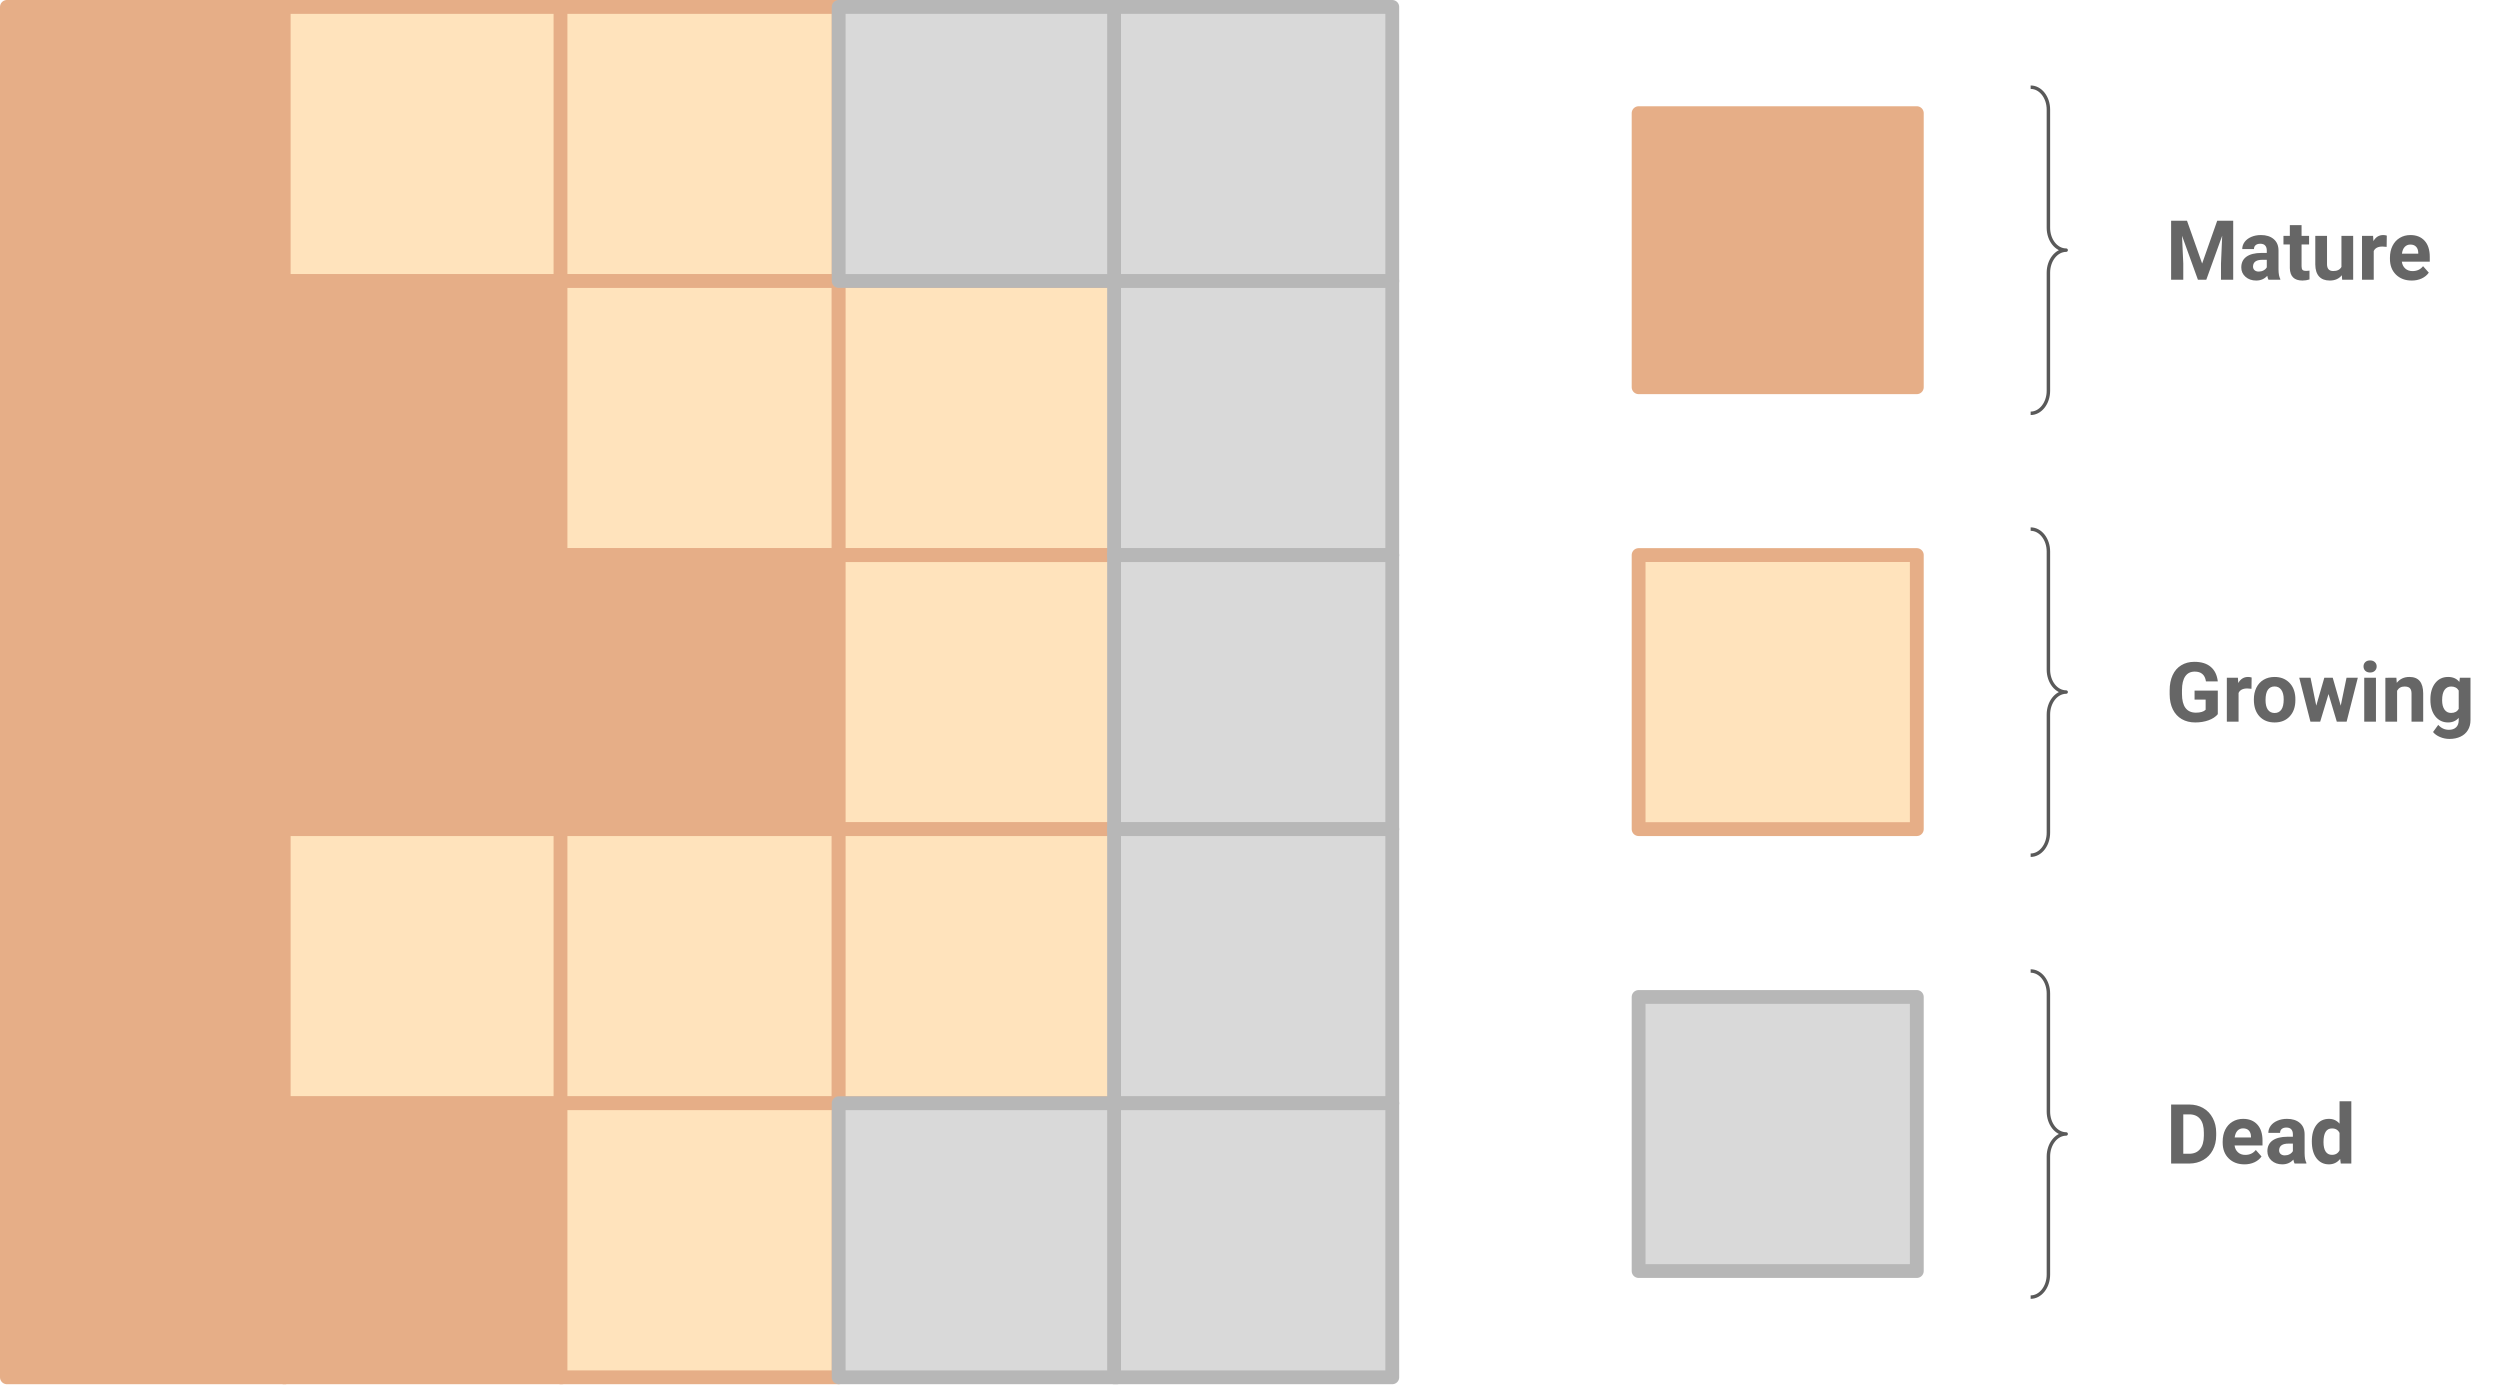
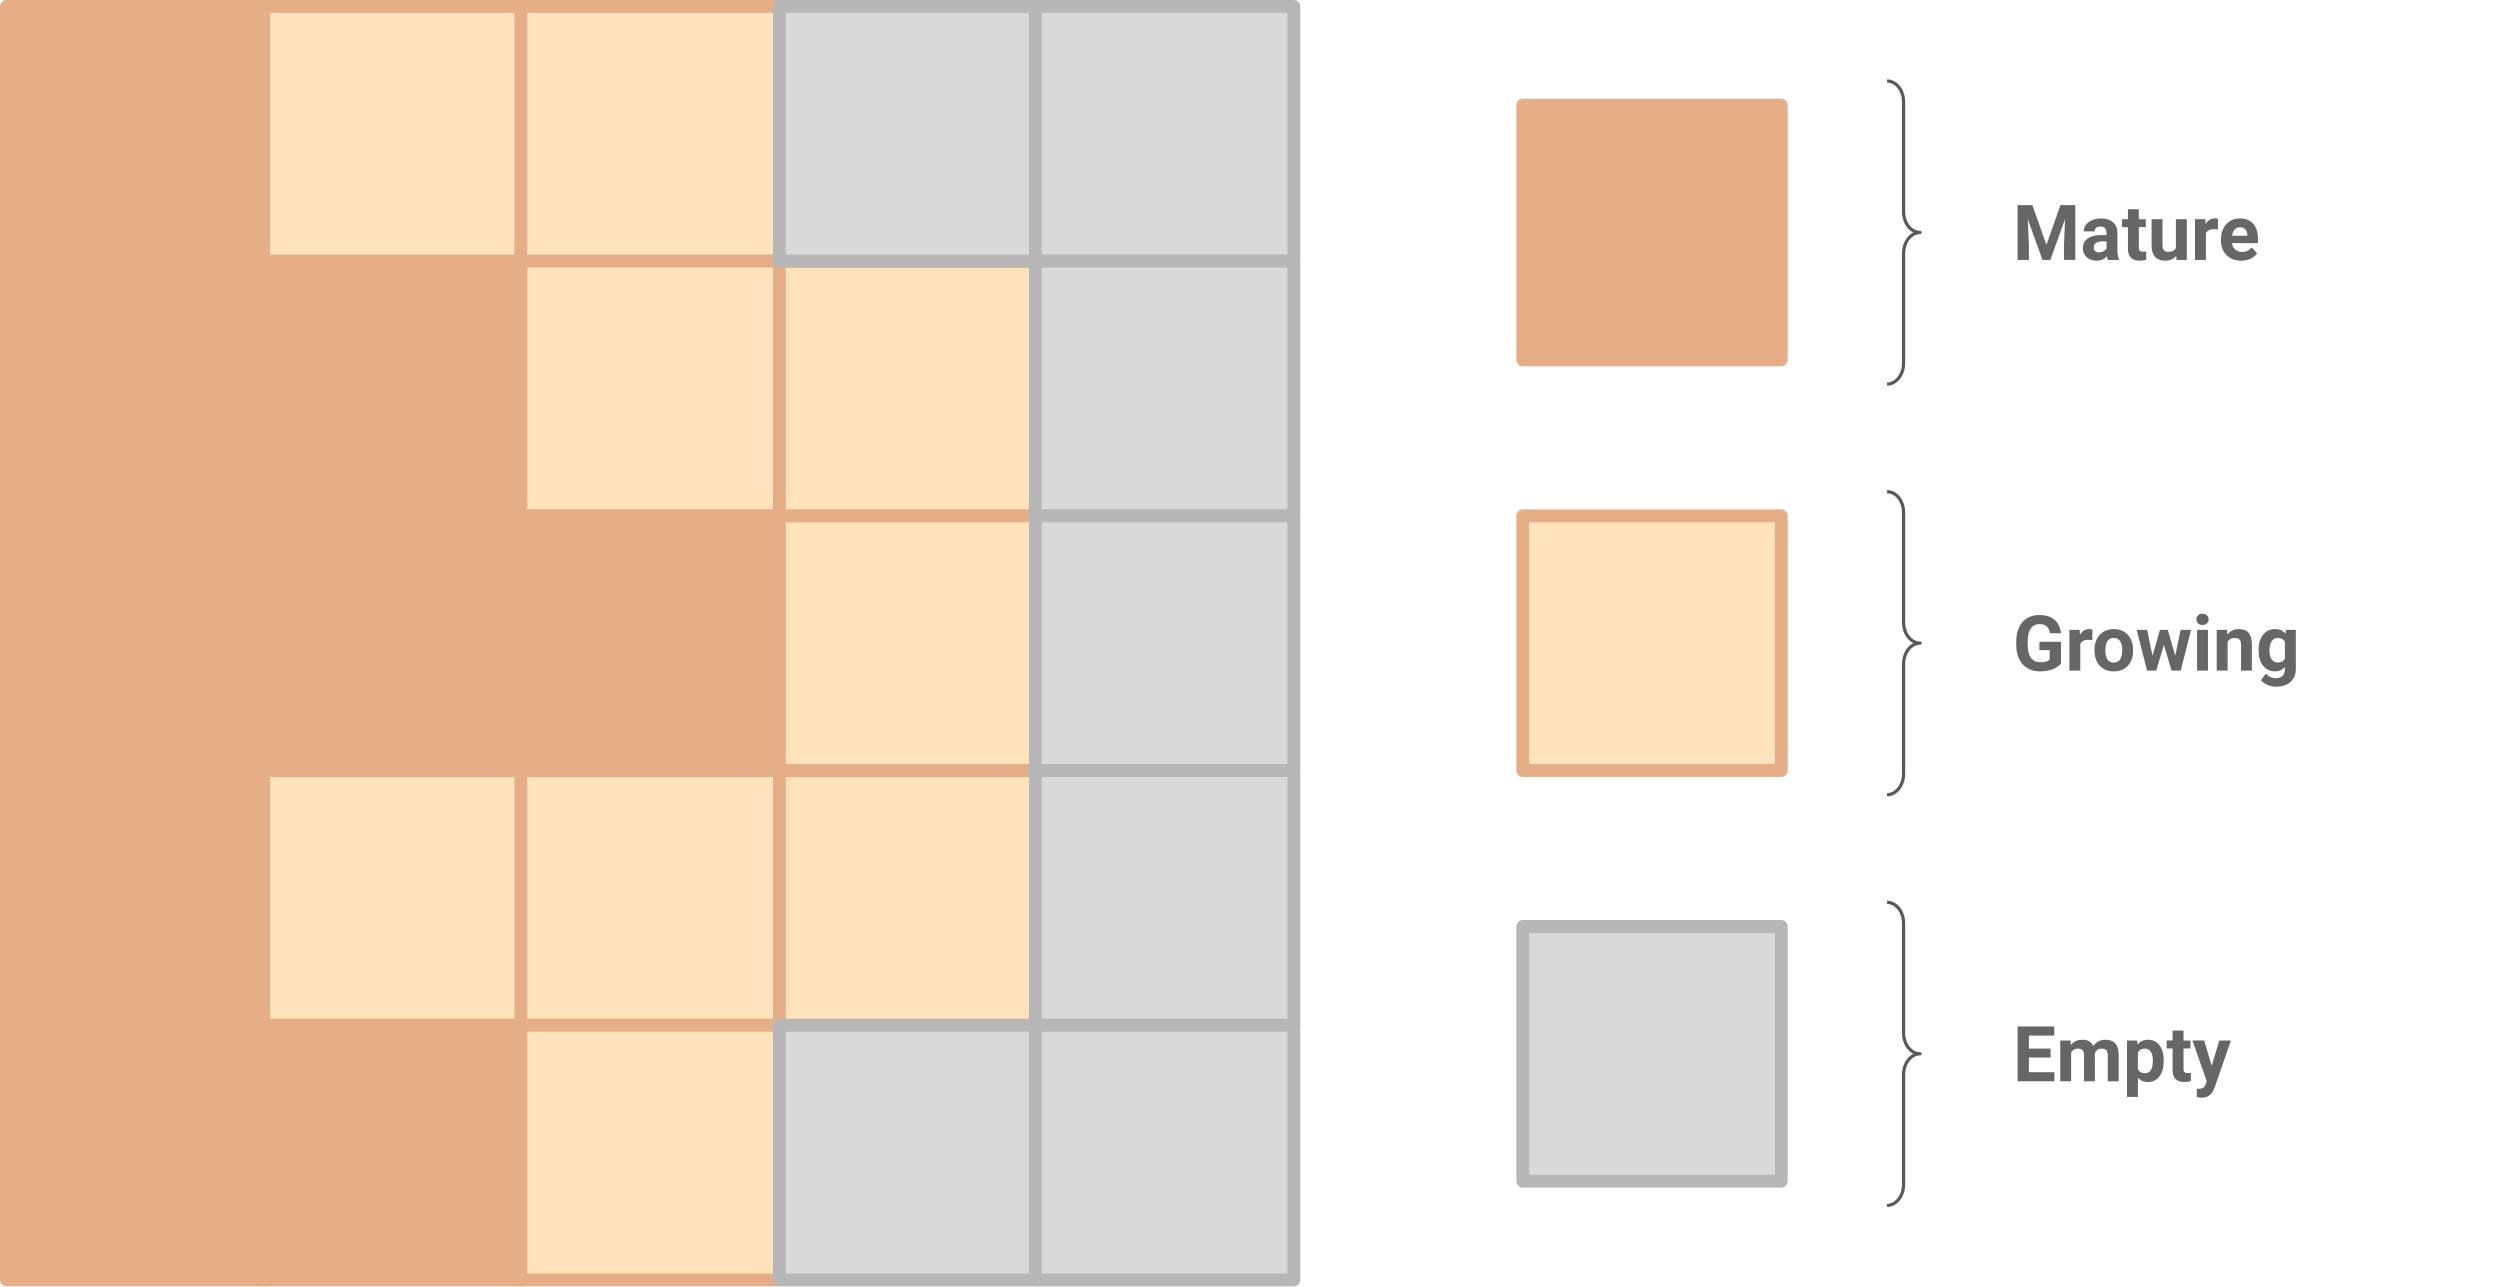
- <svg xmlns="http://www.w3.org/2000/svg" version="1.1" viewBox="0 0 722.898 400.257" stroke-miterlimit="10" id="svg151" width="722.898" height="400.257" style="fill:none;stroke:none;stroke-linecap:square;stroke-miterlimit:10">
-   <defs id="defs155" />
+ <svg xmlns="http://www.w3.org/2000/svg" height="400.257" width="777.898" id="svg2228" stroke-miterlimit="10" stroke-linecap="square" stroke="none" fill="none" viewBox="0 0 777.898 400.257" version="1.1">
+   <defs id="defs2232" />
  <clipPath id="g6e326a5eaa_0_0.0">
-     <path d="M 0,0 H 2880 V 1536 H 0 Z" id="path2" style="clip-rule:nonzero" />
+     <path id="path2079" clip-rule="nonzero" d="M 0,0 H 2880 V 1536 H 0 Z" />
  </clipPath>
-   <g clip-path="url(#g6e326a5eaa_0_0.0)" id="g149" transform="translate(-950.6353,-567.871)">
-     <path d="m 952.635,569.871 h 80.441 v 79.244 h -80.441 z" id="path7" style="fill:#e6ae87;fill-rule:evenodd" />
-     <path d="m 952.635,569.871 h 80.441 v 79.244 h -80.441 z" id="path9" style="fill-rule:evenodd;stroke:#e6ae87;stroke-width:4;stroke-linecap:butt;stroke-linejoin:round" />
-     <path d="m 1032.671,569.871 h 80.441 v 79.244 h -80.441 z" id="path11" style="fill:#ffe3bc;fill-rule:evenodd" />
-     <path d="m 1032.671,569.871 h 80.441 v 79.244 h -80.441 z" id="path13" style="fill-rule:evenodd;stroke:#e6ae87;stroke-width:4;stroke-linecap:butt;stroke-linejoin:round" />
-     <path d="m 1112.708,569.871 h 80.441 v 79.244 h -80.441 z" id="path15" style="fill:#ffe3bc;fill-rule:evenodd" />
-     <path d="m 1112.708,569.871 h 80.441 v 79.244 h -80.441 z" id="path17" style="fill-rule:evenodd;stroke:#e6ae87;stroke-width:4;stroke-linecap:butt;stroke-linejoin:round" />
-     <path d="m 1537.816,687.385 c 2.835,-0.009 5.134,-2.925 5.134,-6.514 v -34.153 c 0,-3.589 2.299,-6.505 5.134,-6.514 v 0 c -2.835,0.009 -5.134,-2.894 -5.134,-6.483 v -34.153 0 c 0,-3.589 -2.299,-6.491 -5.134,-6.482 z" id="path19" style="fill:#000000;fill-opacity:0;fill-rule:evenodd" />
-     <path d="m 1537.816,687.385 c 2.835,-0.009 5.134,-2.925 5.134,-6.514 v -34.153 c 0,-3.589 2.299,-6.505 5.134,-6.514 v 0 c -2.835,0.009 -5.134,-2.894 -5.134,-6.483 v -34.153 0 c 0,-3.589 -2.299,-6.491 -5.134,-6.482" id="path21" style="fill:#000000;fill-opacity:0;fill-rule:evenodd" />
-     <path d="m 1537.816,687.385 c 2.835,-0.009 5.134,-2.925 5.134,-6.514 v -34.153 c 0,-3.589 2.299,-6.505 5.134,-6.514 v 0 c -2.835,0.009 -5.134,-2.894 -5.134,-6.483 v -34.153 0 c 0,-3.589 -2.299,-6.491 -5.134,-6.482" id="path23" style="fill-rule:evenodd;stroke:#595959;stroke-width:1;stroke-linecap:butt;stroke-linejoin:round" />
-     <path d="m 1728.533,617.007 h -160.63 v 46.425 h 160.63 z" id="path25" style="fill:#000000;fill-opacity:0;fill-rule:evenodd" />
-     <path d="m 1583.028,631.697 4.375,12.375 4.359,-12.375 h 4.625 v 17.062 h -3.531 v -4.672 l 0.344,-8.047 -4.594,12.719 h -2.422 l -4.594,-12.703 0.359,8.031 v 4.672 h -3.516 v -17.062 z m 23.555,17.062 q -0.234,-0.453 -0.344,-1.141 -1.234,1.375 -3.203,1.375 -1.859,0 -3.094,-1.078 -1.219,-1.078 -1.219,-2.719 0,-2.016 1.484,-3.094 1.5,-1.078 4.328,-1.094 h 1.562 v -0.719 q 0,-0.891 -0.453,-1.406 -0.453,-0.531 -1.422,-0.531 -0.859,0 -1.344,0.406 -0.484,0.406 -0.484,1.125 h -3.391 q 0,-1.094 0.672,-2.031 0.688,-0.938 1.922,-1.469 1.25,-0.547 2.797,-0.547 2.344,0 3.719,1.188 1.375,1.172 1.375,3.312 v 5.484 q 0.016,1.812 0.516,2.734 v 0.203 z m -2.812,-2.359 q 0.75,0 1.375,-0.328 0.641,-0.344 0.953,-0.906 v -2.172 h -1.266 q -2.547,0 -2.703,1.75 l -0.016,0.203 q 0,0.641 0.438,1.047 0.453,0.406 1.219,0.406 z m 12.383,-13.438 v 3.109 h 2.172 v 2.484 h -2.172 v 6.328 q 0,0.703 0.266,1.016 0.266,0.297 1.031,0.297 0.562,0 1,-0.078 v 2.562 q -1,0.312 -2.047,0.312 -3.562,0 -3.641,-3.594 v -6.844 h -1.844 v -2.484 h 1.844 v -3.109 z m 11.641,14.5 q -1.25,1.531 -3.469,1.531 -2.031,0 -3.109,-1.172 -1.062,-1.172 -1.094,-3.438 v -8.312 h 3.391 v 8.203 q 0,1.969 1.797,1.969 1.734,0 2.375,-1.188 v -8.984 h 3.391 v 12.688 h -3.188 z m 12.961,-8.203 q -0.688,-0.094 -1.219,-0.094 -1.922,0 -2.516,1.297 v 8.297 h -3.391 v -12.688 h 3.203 l 0.094,1.516 q 1.016,-1.75 2.828,-1.75 0.562,0 1.047,0.156 z m 7.25,9.734 q -2.797,0 -4.547,-1.703 -1.75,-1.719 -1.75,-4.562 v -0.328 q 0,-1.922 0.734,-3.422 0.75,-1.5 2.094,-2.312 1.359,-0.828 3.094,-0.828 2.594,0 4.094,1.641 1.5,1.641 1.5,4.656 v 1.391 h -8.078 q 0.156,1.234 0.984,1.984 0.828,0.75 2.094,0.75 1.953,0 3.062,-1.422 l 1.656,1.875 q -0.75,1.078 -2.062,1.688 -1.297,0.594 -2.875,0.594 z m -0.391,-10.406 q -1,0 -1.641,0.688 -0.625,0.672 -0.797,1.938 h 4.719 v -0.266 q -0.031,-1.125 -0.625,-1.734 -0.578,-0.625 -1.656,-0.625 z" id="path27" style="fill:#666666;fill-rule:nonzero" />
-     <path d="m 952.635,649.13 h 80.441 v 79.244 h -80.441 z" id="path29" style="fill:#e6ae87;fill-rule:evenodd" />
-     <path d="m 952.635,649.13 h 80.441 v 79.244 h -80.441 z" id="path31" style="fill-rule:evenodd;stroke:#e6ae87;stroke-width:4;stroke-linecap:butt;stroke-linejoin:round" />
-     <path d="m 1032.671,649.13 h 80.441 v 79.244 h -80.441 z" id="path33" style="fill:#e6ae87;fill-rule:evenodd" />
-     <path d="m 1032.671,649.13 h 80.441 v 79.244 h -80.441 z" id="path35" style="fill-rule:evenodd;stroke:#e6ae87;stroke-width:4;stroke-linecap:butt;stroke-linejoin:round" />
-     <path d="m 1112.708,649.13 h 80.441 v 79.244 h -80.441 z" id="path37" style="fill:#ffe3bc;fill-rule:evenodd" />
-     <path d="m 1112.708,649.13 h 80.441 v 79.244 h -80.441 z" id="path39" style="fill-rule:evenodd;stroke:#e6ae87;stroke-width:4;stroke-linecap:butt;stroke-linejoin:round" />
-     <path d="m 952.635,728.389 h 80.441 v 79.244 h -80.441 z" id="path41" style="fill:#e6ae87;fill-rule:evenodd" />
-     <path d="m 952.635,728.389 h 80.441 v 79.244 h -80.441 z" id="path43" style="fill-rule:evenodd;stroke:#e6ae87;stroke-width:4;stroke-linecap:butt;stroke-linejoin:round" />
-     <path d="m 1032.671,728.389 h 80.441 v 79.244 h -80.441 z" id="path45" style="fill:#e6ae87;fill-rule:evenodd" />
-     <path d="m 1032.671,728.389 h 80.441 v 79.244 h -80.441 z" id="path47" style="fill-rule:evenodd;stroke:#e6ae87;stroke-width:4;stroke-linecap:butt;stroke-linejoin:round" />
-     <path d="m 1112.708,728.389 h 80.441 v 79.244 h -80.441 z" id="path49" style="fill:#e6ae87;fill-rule:evenodd" />
-     <path d="m 1112.708,728.389 h 80.441 v 79.244 h -80.441 z" id="path51" style="fill-rule:evenodd;stroke:#e6ae87;stroke-width:4;stroke-linecap:butt;stroke-linejoin:round" />
-     <path d="m 1193.149,649.131 h 80.441 v 79.244 h -80.441 z" id="path53" style="fill:#ffe3bc;fill-rule:evenodd" />
-     <path d="m 1193.149,649.131 h 80.441 v 79.244 h -80.441 z" id="path55" style="fill-rule:evenodd;stroke:#e6ae87;stroke-width:4;stroke-linecap:butt;stroke-linejoin:round" />
-     <path d="m 1193.149,728.39 h 80.441 v 79.244 h -80.441 z" id="path57" style="fill:#ffe3bc;fill-rule:evenodd" />
-     <path d="m 1193.149,728.39 h 80.441 v 79.244 h -80.441 z" id="path59" style="fill-rule:evenodd;stroke:#e6ae87;stroke-width:4;stroke-linecap:butt;stroke-linejoin:round" />
-     <path d="m 952.635,807.633 h 80.441 v 79.244 h -80.441 z" id="path61" style="fill:#e6ae87;fill-rule:evenodd" />
-     <path d="m 952.635,807.633 h 80.441 v 79.244 h -80.441 z" id="path63" style="fill-rule:evenodd;stroke:#e6ae87;stroke-width:4;stroke-linecap:butt;stroke-linejoin:round" />
-     <path d="m 1032.671,807.633 h 80.441 v 79.244 h -80.441 z" id="path65" style="fill:#ffe3bc;fill-rule:evenodd" />
-     <path d="m 1032.671,807.633 h 80.441 v 79.244 h -80.441 z" id="path67" style="fill-rule:evenodd;stroke:#e6ae87;stroke-width:4;stroke-linecap:butt;stroke-linejoin:round" />
-     <path d="m 1112.708,807.633 h 80.441 v 79.244 h -80.441 z" id="path69" style="fill:#ffe3bc;fill-rule:evenodd" />
-     <path d="m 1112.708,807.633 h 80.441 v 79.244 h -80.441 z" id="path71" style="fill-rule:evenodd;stroke:#e6ae87;stroke-width:4;stroke-linecap:butt;stroke-linejoin:round" />
-     <path d="m 1193.149,807.634 h 80.441 v 79.244 h -80.441 z" id="path73" style="fill:#ffe3bc;fill-rule:evenodd" />
-     <path d="m 1193.149,807.634 h 80.441 v 79.244 h -80.441 z" id="path75" style="fill-rule:evenodd;stroke:#e6ae87;stroke-width:4;stroke-linecap:butt;stroke-linejoin:round" />
-     <path d="m 952.635,886.882 h 80.441 v 79.244 h -80.441 z" id="path77" style="fill:#e6ae87;fill-rule:evenodd" />
-     <path d="m 952.635,886.882 h 80.441 v 79.244 h -80.441 z" id="path79" style="fill-rule:evenodd;stroke:#e6ae87;stroke-width:4;stroke-linecap:butt;stroke-linejoin:round" />
-     <path d="m 1032.671,886.882 h 80.441 v 79.244 h -80.441 z" id="path81" style="fill:#e6ae87;fill-rule:evenodd" />
-     <path d="m 1032.671,886.882 h 80.441 v 79.244 h -80.441 z" id="path83" style="fill-rule:evenodd;stroke:#e6ae87;stroke-width:4;stroke-linecap:butt;stroke-linejoin:round" />
-     <path d="m 1112.708,886.882 h 80.441 v 79.244 h -80.441 z" id="path85" style="fill:#ffe3bc;fill-rule:evenodd" />
-     <path d="m 1112.708,886.882 h 80.441 v 79.244 h -80.441 z" id="path87" style="fill-rule:evenodd;stroke:#e6ae87;stroke-width:4;stroke-linecap:butt;stroke-linejoin:round" />
-     <path d="m 1537.816,815.165 c 2.835,-0.009 5.134,-2.925 5.134,-6.514 v -34.153 c 0,-3.589 2.299,-6.505 5.134,-6.514 v 0 c -2.835,0.009 -5.134,-2.894 -5.134,-6.483 v -34.153 0 c 0,-3.589 -2.299,-6.491 -5.134,-6.482 z" id="path89" style="fill:#000000;fill-opacity:0;fill-rule:evenodd" />
-     <path d="m 1537.816,815.165 c 2.835,-0.009 5.134,-2.925 5.134,-6.514 v -34.153 c 0,-3.589 2.299,-6.505 5.134,-6.514 v 0 c -2.835,0.009 -5.134,-2.894 -5.134,-6.483 v -34.153 0 c 0,-3.589 -2.299,-6.491 -5.134,-6.482" id="path91" style="fill:#000000;fill-opacity:0;fill-rule:evenodd" />
-     <path d="m 1537.816,815.165 c 2.835,-0.009 5.134,-2.925 5.134,-6.514 v -34.153 c 0,-3.589 2.299,-6.505 5.134,-6.514 v 0 c -2.835,0.009 -5.134,-2.894 -5.134,-6.483 v -34.153 0 c 0,-3.589 -2.299,-6.491 -5.134,-6.482" id="path93" style="fill-rule:evenodd;stroke:#595959;stroke-width:1;stroke-linecap:butt;stroke-linejoin:round" />
-     <path d="m 1728.533,744.788 h -160.63 v 46.425 h 160.63 z" id="path95" style="fill:#000000;fill-opacity:0;fill-rule:evenodd" />
-     <path d="m 1591.934,774.384 q -0.953,1.141 -2.688,1.766 -1.734,0.625 -3.844,0.625 -2.219,0 -3.891,-0.969 -1.672,-0.969 -2.578,-2.797 -0.906,-1.844 -0.922,-4.328 v -1.172 q 0,-2.547 0.859,-4.406 0.859,-1.875 2.484,-2.859 1.625,-1 3.797,-1 3.031,0 4.734,1.453 1.719,1.438 2.047,4.203 h -3.422 q -0.234,-1.469 -1.047,-2.141 -0.797,-0.688 -2.203,-0.688 -1.797,0 -2.734,1.359 -0.938,1.344 -0.953,4 v 1.094 q 0,2.688 1.016,4.062 1.031,1.359 3,1.359 1.984,0 2.828,-0.844 v -2.938 h -3.203 v -2.594 h 6.719 z m 9.738,-7.344 q -0.688,-0.094 -1.219,-0.094 -1.922,0 -2.516,1.297 v 8.297 h -3.391 v -12.688 h 3.203 l 0.094,1.516 q 1.016,-1.75 2.828,-1.75 0.562,0 1.047,0.156 z m 0.691,3.047 q 0,-1.891 0.719,-3.359 0.734,-1.484 2.094,-2.297 1.359,-0.812 3.172,-0.812 2.562,0 4.188,1.578 1.625,1.562 1.812,4.266 l 0.016,0.859 q 0,2.922 -1.625,4.688 -1.625,1.766 -4.375,1.766 -2.734,0 -4.375,-1.75 -1.625,-1.766 -1.625,-4.797 z m 3.375,0.234 q 0,1.812 0.672,2.766 0.688,0.953 1.953,0.953 1.234,0 1.922,-0.938 0.703,-0.953 0.703,-3.016 0,-1.781 -0.703,-2.75 -0.688,-0.969 -1.938,-0.969 -1.25,0 -1.938,0.969 -0.672,0.969 -0.672,2.984 z m 21.742,1.609 1.672,-8.078 h 3.266 l -3.234,12.688 h -2.844 l -2.391,-7.984 -2.406,7.984 h -2.828 l -3.234,-12.688 h 3.266 l 1.656,8.062 2.328,-8.062 h 2.438 z m 10.184,4.609 h -3.391 v -12.688 h 3.391 z m -3.594,-15.969 q 0,-0.75 0.5,-1.234 0.516,-0.5 1.391,-0.5 0.875,0 1.391,0.5 0.516,0.484 0.516,1.234 0,0.781 -0.531,1.281 -0.516,0.484 -1.375,0.484 -0.844,0 -1.375,-0.484 -0.516,-0.5 -0.516,-1.281 z m 9.504,3.281 0.109,1.469 q 1.359,-1.703 3.641,-1.703 2.016,0 3,1.188 0.984,1.188 1,3.547 v 8.188 h -3.375 v -8.109 q 0,-1.078 -0.469,-1.562 -0.469,-0.484 -1.562,-0.484 -1.438,0 -2.141,1.219 v 8.938 h -3.391 v -12.688 z m 9.832,6.25 q 0,-2.922 1.391,-4.703 1.391,-1.781 3.734,-1.781 2.094,0 3.25,1.438 l 0.141,-1.203 h 3.078 v 12.266 q 0,1.672 -0.766,2.891 -0.75,1.234 -2.125,1.875 -1.375,0.656 -3.203,0.656 -1.406,0 -2.734,-0.562 -1.312,-0.562 -2,-1.438 l 1.5,-2.062 q 1.266,1.422 3.078,1.422 1.344,0 2.094,-0.719 0.75,-0.719 0.75,-2.047 v -0.688 q -1.172,1.328 -3.078,1.328 -2.281,0 -3.703,-1.781 -1.406,-1.797 -1.406,-4.75 z m 3.391,0.25 q 0,1.719 0.688,2.703 0.688,0.969 1.891,0.969 1.547,0 2.219,-1.156 v -5.328 q -0.672,-1.156 -2.188,-1.156 -1.219,0 -1.922,1 -0.688,0.984 -0.688,2.969 z" id="path97" style="fill:#666666;fill-rule:nonzero" />
-     <path d="m 1537.816,942.945 c 2.835,-0.009 5.134,-2.925 5.134,-6.514 v -34.153 c 0,-3.589 2.299,-6.505 5.134,-6.514 v 0 c -2.835,0.009 -5.134,-2.894 -5.134,-6.483 v -34.153 0 c 0,-3.589 -2.299,-6.491 -5.134,-6.482 z" id="path99" style="fill:#000000;fill-opacity:0;fill-rule:evenodd" />
-     <path d="m 1537.816,942.945 c 2.835,-0.009 5.134,-2.925 5.134,-6.514 v -34.153 c 0,-3.589 2.299,-6.505 5.134,-6.514 v 0 c -2.835,0.009 -5.134,-2.894 -5.134,-6.483 v -34.153 0 c 0,-3.589 -2.299,-6.491 -5.134,-6.482" id="path101" style="fill:#000000;fill-opacity:0;fill-rule:evenodd" />
-     <path d="m 1537.816,942.945 c 2.835,-0.009 5.134,-2.925 5.134,-6.514 v -34.153 c 0,-3.589 2.299,-6.505 5.134,-6.514 v 0 c -2.835,0.009 -5.134,-2.894 -5.134,-6.483 v -34.153 0 c 0,-3.589 -2.299,-6.491 -5.134,-6.482" id="path103" style="fill-rule:evenodd;stroke:#595959;stroke-width:1;stroke-linecap:butt;stroke-linejoin:round" />
-     <path d="m 1728.533,872.567 h -160.63 v 46.425 h 160.63 z" id="path105" style="fill:#000000;fill-opacity:0;fill-rule:evenodd" />
-     <path d="m 1578.434,904.32 v -17.062 h 5.25 q 2.25,0 4.016,1.016 1.781,1.016 2.766,2.891 1,1.859 1,4.234 v 0.781 q 0,2.391 -0.984,4.25 -0.969,1.844 -2.75,2.859 -1.781,1.016 -4.016,1.031 z m 3.516,-14.219 v 11.391 h 1.688 q 2.062,0 3.156,-1.344 1.094,-1.344 1.109,-3.859 v -0.906 q 0,-2.594 -1.078,-3.938 -1.078,-1.344 -3.141,-1.344 z m 17.691,14.453 q -2.797,0 -4.547,-1.703 -1.75,-1.719 -1.75,-4.562 v -0.328 q 0,-1.922 0.734,-3.422 0.75,-1.5 2.094,-2.312 1.359,-0.828 3.094,-0.828 2.594,0 4.094,1.641 1.5,1.641 1.5,4.656 v 1.391 h -8.078 q 0.156,1.234 0.984,1.984 0.828,0.75 2.094,0.75 1.953,0 3.062,-1.422 l 1.656,1.875 q -0.75,1.078 -2.062,1.688 -1.297,0.594 -2.875,0.594 z m -0.391,-10.406 q -1,0 -1.641,0.688 -0.625,0.672 -0.797,1.938 h 4.719 v -0.266 q -0.031,-1.125 -0.625,-1.734 -0.578,-0.625 -1.656,-0.625 z m 14.879,10.172 q -0.234,-0.453 -0.344,-1.141 -1.234,1.375 -3.203,1.375 -1.859,0 -3.094,-1.078 -1.219,-1.078 -1.219,-2.719 0,-2.016 1.484,-3.094 1.5,-1.078 4.328,-1.094 h 1.562 v -0.719 q 0,-0.891 -0.453,-1.406 -0.453,-0.531 -1.422,-0.531 -0.859,0 -1.344,0.406 -0.484,0.406 -0.484,1.125 h -3.391 q 0,-1.094 0.672,-2.031 0.688,-0.938 1.922,-1.469 1.25,-0.547 2.797,-0.547 2.344,0 3.719,1.188 1.375,1.172 1.375,3.312 v 5.484 q 0.016,1.812 0.516,2.734 v 0.203 z m -2.812,-2.359 q 0.75,0 1.375,-0.328 0.641,-0.344 0.953,-0.906 v -2.172 h -1.266 q -2.547,0 -2.703,1.75 l -0.016,0.203 q 0,0.641 0.438,1.047 0.453,0.406 1.219,0.406 z m 7.805,-4.078 q 0,-2.969 1.328,-4.719 1.328,-1.766 3.641,-1.766 1.844,0 3.047,1.391 v -6.469 h 3.406 v 18 h -3.062 l -0.156,-1.344 q -1.266,1.578 -3.266,1.578 -2.234,0 -3.594,-1.766 -1.344,-1.766 -1.344,-4.906 z m 3.375,0.25 q 0,1.781 0.625,2.734 0.625,0.938 1.812,0.938 1.562,0 2.203,-1.312 v -5.016 q -0.625,-1.312 -2.188,-1.312 -2.453,0 -2.453,3.969 z" id="path107" style="fill:#666666;fill-rule:nonzero" />
-     <path d="m 1424.456,856.156 h 80.441 v 79.244 h -80.441 z" id="path109" style="fill:#d9d9d9;fill-rule:evenodd" />
-     <path d="m 1424.456,856.156 h 80.441 v 79.244 h -80.441 z" id="path111" style="fill-rule:evenodd;stroke:#b7b7b7;stroke-width:4;stroke-linecap:butt;stroke-linejoin:round" />
-     <path d="m 1424.456,728.375 h 80.441 v 79.244 h -80.441 z" id="path113" style="fill:#ffe3bc;fill-rule:evenodd" />
-     <path d="m 1424.456,728.375 h 80.441 v 79.244 h -80.441 z" id="path115" style="fill-rule:evenodd;stroke:#e6ae87;stroke-width:4;stroke-linecap:butt;stroke-linejoin:round" />
-     <path d="m 1424.456,600.595 h 80.441 v 79.244 h -80.441 z" id="path117" style="fill:#e6ae87;fill-rule:evenodd" />
-     <path d="m 1424.456,600.595 h 80.441 v 79.244 h -80.441 z" id="path119" style="fill-rule:evenodd;stroke:#e6ae87;stroke-width:4;stroke-linecap:butt;stroke-linejoin:round" />
-     <path d="m 1193.149,569.872 h 80.441 v 79.244 h -80.441 z" id="path121" style="fill:#d9d9d9;fill-rule:evenodd" />
-     <path d="m 1193.149,569.872 h 80.441 v 79.244 h -80.441 z" id="path123" style="fill-rule:evenodd;stroke:#b7b7b7;stroke-width:4;stroke-linecap:butt;stroke-linejoin:round" />
-     <path d="m 1272.781,569.872 h 80.441 v 79.244 h -80.441 z" id="path125" style="fill:#d9d9d9;fill-rule:evenodd" />
-     <path d="m 1272.781,569.872 h 80.441 v 79.244 h -80.441 z" id="path127" style="fill-rule:evenodd;stroke:#b7b7b7;stroke-width:4;stroke-linecap:butt;stroke-linejoin:round" />
-     <path d="m 1272.781,649.131 h 80.441 v 79.244 h -80.441 z" id="path129" style="fill:#d9d9d9;fill-rule:evenodd" />
-     <path d="m 1272.781,649.131 h 80.441 v 79.244 h -80.441 z" id="path131" style="fill-rule:evenodd;stroke:#b7b7b7;stroke-width:4;stroke-linecap:butt;stroke-linejoin:round" />
-     <path d="m 1272.781,728.39 h 80.441 v 79.244 h -80.441 z" id="path133" style="fill:#d9d9d9;fill-rule:evenodd" />
-     <path d="m 1272.781,728.39 h 80.441 v 79.244 h -80.441 z" id="path135" style="fill-rule:evenodd;stroke:#b7b7b7;stroke-width:4;stroke-linecap:butt;stroke-linejoin:round" />
-     <path d="m 1272.781,807.634 h 80.441 v 79.244 h -80.441 z" id="path137" style="fill:#d9d9d9;fill-rule:evenodd" />
-     <path d="m 1272.781,807.634 h 80.441 v 79.244 h -80.441 z" id="path139" style="fill-rule:evenodd;stroke:#b7b7b7;stroke-width:4;stroke-linecap:butt;stroke-linejoin:round" />
-     <path d="m 1193.149,886.884 h 80.441 v 79.244 h -80.441 z" id="path141" style="fill:#d9d9d9;fill-rule:evenodd" />
-     <path d="m 1193.149,886.884 h 80.441 v 79.244 h -80.441 z" id="path143" style="fill-rule:evenodd;stroke:#b7b7b7;stroke-width:4;stroke-linecap:butt;stroke-linejoin:round" />
-     <path d="m 1272.781,886.884 h 80.441 v 79.244 h -80.441 z" id="path145" style="fill:#d9d9d9;fill-rule:evenodd" />
-     <path d="m 1272.781,886.884 h 80.441 v 79.244 h -80.441 z" id="path147" style="fill-rule:evenodd;stroke:#b7b7b7;stroke-width:4;stroke-linecap:butt;stroke-linejoin:round" />
+   <g transform="translate(-950.6353,-567.871)" id="g2226" clip-path="url(#g6e326a5eaa_0_0.0)">
+     <path id="path2084" fill-rule="evenodd" d="m 952.635,569.871 h 80.441 v 79.244 h -80.441 z" fill="#e6ae87" />
+     <path id="path2086" fill-rule="evenodd" d="m 952.635,569.871 h 80.441 v 79.244 h -80.441 z" stroke-linecap="butt" stroke-linejoin="round" stroke-width="4.0" stroke="#e6ae87" />
+     <path id="path2088" fill-rule="evenodd" d="m 1032.671,569.871 h 80.441 v 79.244 h -80.441 z" fill="#ffe3bc" />
+     <path id="path2090" fill-rule="evenodd" d="m 1032.671,569.871 h 80.441 v 79.244 h -80.441 z" stroke-linecap="butt" stroke-linejoin="round" stroke-width="4.0" stroke="#e6ae87" />
+     <path id="path2092" fill-rule="evenodd" d="m 1112.708,569.871 h 80.441 v 79.244 h -80.441 z" fill="#ffe3bc" />
+     <path id="path2094" fill-rule="evenodd" d="m 1112.708,569.871 h 80.441 v 79.244 h -80.441 z" stroke-linecap="butt" stroke-linejoin="round" stroke-width="4.0" stroke="#e6ae87" />
+     <path id="path2096" fill-rule="evenodd" d="m 1537.816,687.385 c 2.835,-0.009 5.134,-2.925 5.134,-6.514 v -34.153 c 0,-3.589 2.299,-6.505 5.134,-6.514 v 0 c -2.835,0.009 -5.134,-2.894 -5.134,-6.483 v -34.153 0 c 0,-3.589 -2.299,-6.491 -5.134,-6.482 z" fill-opacity="0.0" fill="#000000" />
+     <path id="path2098" fill-rule="evenodd" d="m 1537.816,687.385 c 2.835,-0.009 5.134,-2.925 5.134,-6.514 v -34.153 c 0,-3.589 2.299,-6.505 5.134,-6.514 v 0 c -2.835,0.009 -5.134,-2.894 -5.134,-6.483 v -34.153 0 c 0,-3.589 -2.299,-6.491 -5.134,-6.482" fill-opacity="0.0" fill="#000000" />
+     <path id="path2100" fill-rule="evenodd" d="m 1537.816,687.385 c 2.835,-0.009 5.134,-2.925 5.134,-6.514 v -34.153 c 0,-3.589 2.299,-6.505 5.134,-6.514 v 0 c -2.835,0.009 -5.134,-2.894 -5.134,-6.483 v -34.153 0 c 0,-3.589 -2.299,-6.491 -5.134,-6.482" stroke-linecap="butt" stroke-linejoin="round" stroke-width="1.0" stroke="#595959" />
+     <path id="path2102" fill-rule="evenodd" d="m 1728.533,617.007 h -160.63 v 46.425 h 160.63 z" fill-opacity="0.0" fill="#000000" />
+     <path id="path2104" fill-rule="nonzero" d="m 1583.028,631.697 4.375,12.375 4.359,-12.375 h 4.625 v 17.062 h -3.531 v -4.672 l 0.344,-8.047 -4.594,12.719 h -2.422 l -4.594,-12.703 0.359,8.031 v 4.672 h -3.516 v -17.062 z m 23.555,17.062 q -0.234,-0.453 -0.344,-1.141 -1.234,1.375 -3.203,1.375 -1.859,0 -3.094,-1.078 -1.219,-1.078 -1.219,-2.719 0,-2.016 1.484,-3.094 1.5,-1.078 4.328,-1.094 h 1.562 v -0.719 q 0,-0.891 -0.453,-1.406 -0.453,-0.531 -1.422,-0.531 -0.859,0 -1.344,0.406 -0.484,0.406 -0.484,1.125 h -3.391 q 0,-1.094 0.672,-2.031 0.688,-0.938 1.922,-1.469 1.25,-0.547 2.797,-0.547 2.344,0 3.719,1.188 1.375,1.172 1.375,3.312 v 5.484 q 0.016,1.812 0.516,2.734 v 0.203 z m -2.812,-2.359 q 0.75,0 1.375,-0.328 0.641,-0.344 0.953,-0.906 v -2.172 h -1.266 q -2.547,0 -2.703,1.75 l -0.016,0.203 q 0,0.641 0.438,1.047 0.453,0.406 1.219,0.406 z m 12.383,-13.438 v 3.109 h 2.172 v 2.484 h -2.172 v 6.328 q 0,0.703 0.266,1.016 0.266,0.297 1.031,0.297 0.562,0 1,-0.078 v 2.562 q -1,0.312 -2.047,0.312 -3.562,0 -3.641,-3.594 v -6.844 h -1.844 v -2.484 h 1.844 v -3.109 z m 11.641,14.5 q -1.25,1.531 -3.469,1.531 -2.031,0 -3.109,-1.172 -1.062,-1.172 -1.094,-3.438 v -8.312 h 3.391 v 8.203 q 0,1.969 1.797,1.969 1.734,0 2.375,-1.188 v -8.984 h 3.391 v 12.688 h -3.188 z m 12.961,-8.203 q -0.688,-0.094 -1.219,-0.094 -1.922,0 -2.516,1.297 v 8.297 h -3.391 v -12.688 h 3.203 l 0.094,1.516 q 1.016,-1.75 2.828,-1.75 0.562,0 1.047,0.156 z m 7.25,9.734 q -2.797,0 -4.547,-1.703 -1.75,-1.719 -1.75,-4.562 v -0.328 q 0,-1.922 0.734,-3.422 0.75,-1.5 2.094,-2.312 1.359,-0.828 3.094,-0.828 2.594,0 4.094,1.641 1.5,1.641 1.5,4.656 v 1.391 h -8.078 q 0.156,1.234 0.984,1.984 0.828,0.75 2.094,0.75 1.953,0 3.062,-1.422 l 1.656,1.875 q -0.75,1.078 -2.062,1.688 -1.297,0.594 -2.875,0.594 z m -0.391,-10.406 q -1,0 -1.641,0.688 -0.625,0.672 -0.797,1.938 h 4.719 v -0.266 q -0.031,-1.125 -0.625,-1.734 -0.578,-0.625 -1.656,-0.625 z" fill="#666666" />
+     <path id="path2106" fill-rule="evenodd" d="m 952.635,649.13 h 80.441 v 79.244 h -80.441 z" fill="#e6ae87" />
+     <path id="path2108" fill-rule="evenodd" d="m 952.635,649.13 h 80.441 v 79.244 h -80.441 z" stroke-linecap="butt" stroke-linejoin="round" stroke-width="4.0" stroke="#e6ae87" />
+     <path id="path2110" fill-rule="evenodd" d="m 1032.671,649.13 h 80.441 v 79.244 h -80.441 z" fill="#e6ae87" />
+     <path id="path2112" fill-rule="evenodd" d="m 1032.671,649.13 h 80.441 v 79.244 h -80.441 z" stroke-linecap="butt" stroke-linejoin="round" stroke-width="4.0" stroke="#e6ae87" />
+     <path id="path2114" fill-rule="evenodd" d="m 1112.708,649.13 h 80.441 v 79.244 h -80.441 z" fill="#ffe3bc" />
+     <path id="path2116" fill-rule="evenodd" d="m 1112.708,649.13 h 80.441 v 79.244 h -80.441 z" stroke-linecap="butt" stroke-linejoin="round" stroke-width="4.0" stroke="#e6ae87" />
+     <path id="path2118" fill-rule="evenodd" d="m 952.635,728.389 h 80.441 v 79.244 h -80.441 z" fill="#e6ae87" />
+     <path id="path2120" fill-rule="evenodd" d="m 952.635,728.389 h 80.441 v 79.244 h -80.441 z" stroke-linecap="butt" stroke-linejoin="round" stroke-width="4.0" stroke="#e6ae87" />
+     <path id="path2122" fill-rule="evenodd" d="m 1032.671,728.389 h 80.441 v 79.244 h -80.441 z" fill="#e6ae87" />
+     <path id="path2124" fill-rule="evenodd" d="m 1032.671,728.389 h 80.441 v 79.244 h -80.441 z" stroke-linecap="butt" stroke-linejoin="round" stroke-width="4.0" stroke="#e6ae87" />
+     <path id="path2126" fill-rule="evenodd" d="m 1112.708,728.389 h 80.441 v 79.244 h -80.441 z" fill="#e6ae87" />
+     <path id="path2128" fill-rule="evenodd" d="m 1112.708,728.389 h 80.441 v 79.244 h -80.441 z" stroke-linecap="butt" stroke-linejoin="round" stroke-width="4.0" stroke="#e6ae87" />
+     <path id="path2130" fill-rule="evenodd" d="m 1193.149,649.131 h 80.441 v 79.244 h -80.441 z" fill="#ffe3bc" />
+     <path id="path2132" fill-rule="evenodd" d="m 1193.149,649.131 h 80.441 v 79.244 h -80.441 z" stroke-linecap="butt" stroke-linejoin="round" stroke-width="4.0" stroke="#e6ae87" />
+     <path id="path2134" fill-rule="evenodd" d="m 1193.149,728.39 h 80.441 v 79.244 h -80.441 z" fill="#ffe3bc" />
+     <path id="path2136" fill-rule="evenodd" d="m 1193.149,728.39 h 80.441 v 79.244 h -80.441 z" stroke-linecap="butt" stroke-linejoin="round" stroke-width="4.0" stroke="#e6ae87" />
+     <path id="path2138" fill-rule="evenodd" d="m 952.635,807.633 h 80.441 v 79.244 h -80.441 z" fill="#e6ae87" />
+     <path id="path2140" fill-rule="evenodd" d="m 952.635,807.633 h 80.441 v 79.244 h -80.441 z" stroke-linecap="butt" stroke-linejoin="round" stroke-width="4.0" stroke="#e6ae87" />
+     <path id="path2142" fill-rule="evenodd" d="m 1032.671,807.633 h 80.441 v 79.244 h -80.441 z" fill="#ffe3bc" />
+     <path id="path2144" fill-rule="evenodd" d="m 1032.671,807.633 h 80.441 v 79.244 h -80.441 z" stroke-linecap="butt" stroke-linejoin="round" stroke-width="4.0" stroke="#e6ae87" />
+     <path id="path2146" fill-rule="evenodd" d="m 1112.708,807.633 h 80.441 v 79.244 h -80.441 z" fill="#ffe3bc" />
+     <path id="path2148" fill-rule="evenodd" d="m 1112.708,807.633 h 80.441 v 79.244 h -80.441 z" stroke-linecap="butt" stroke-linejoin="round" stroke-width="4.0" stroke="#e6ae87" />
+     <path id="path2150" fill-rule="evenodd" d="m 1193.149,807.634 h 80.441 v 79.244 h -80.441 z" fill="#ffe3bc" />
+     <path id="path2152" fill-rule="evenodd" d="m 1193.149,807.634 h 80.441 v 79.244 h -80.441 z" stroke-linecap="butt" stroke-linejoin="round" stroke-width="4.0" stroke="#e6ae87" />
+     <path id="path2154" fill-rule="evenodd" d="m 952.635,886.882 h 80.441 v 79.244 h -80.441 z" fill="#e6ae87" />
+     <path id="path2156" fill-rule="evenodd" d="m 952.635,886.882 h 80.441 v 79.244 h -80.441 z" stroke-linecap="butt" stroke-linejoin="round" stroke-width="4.0" stroke="#e6ae87" />
+     <path id="path2158" fill-rule="evenodd" d="m 1032.671,886.882 h 80.441 v 79.244 h -80.441 z" fill="#e6ae87" />
+     <path id="path2160" fill-rule="evenodd" d="m 1032.671,886.882 h 80.441 v 79.244 h -80.441 z" stroke-linecap="butt" stroke-linejoin="round" stroke-width="4.0" stroke="#e6ae87" />
+     <path id="path2162" fill-rule="evenodd" d="m 1112.708,886.882 h 80.441 v 79.244 h -80.441 z" fill="#ffe3bc" />
+     <path id="path2164" fill-rule="evenodd" d="m 1112.708,886.882 h 80.441 v 79.244 h -80.441 z" stroke-linecap="butt" stroke-linejoin="round" stroke-width="4.0" stroke="#e6ae87" />
+     <path id="path2166" fill-rule="evenodd" d="m 1537.816,815.165 c 2.835,-0.009 5.134,-2.925 5.134,-6.514 v -34.153 c 0,-3.589 2.299,-6.505 5.134,-6.514 v 0 c -2.835,0.009 -5.134,-2.894 -5.134,-6.483 v -34.153 0 c 0,-3.589 -2.299,-6.491 -5.134,-6.482 z" fill-opacity="0.0" fill="#000000" />
+     <path id="path2168" fill-rule="evenodd" d="m 1537.816,815.165 c 2.835,-0.009 5.134,-2.925 5.134,-6.514 v -34.153 c 0,-3.589 2.299,-6.505 5.134,-6.514 v 0 c -2.835,0.009 -5.134,-2.894 -5.134,-6.483 v -34.153 0 c 0,-3.589 -2.299,-6.491 -5.134,-6.482" fill-opacity="0.0" fill="#000000" />
+     <path id="path2170" fill-rule="evenodd" d="m 1537.816,815.165 c 2.835,-0.009 5.134,-2.925 5.134,-6.514 v -34.153 c 0,-3.589 2.299,-6.505 5.134,-6.514 v 0 c -2.835,0.009 -5.134,-2.894 -5.134,-6.483 v -34.153 0 c 0,-3.589 -2.299,-6.491 -5.134,-6.482" stroke-linecap="butt" stroke-linejoin="round" stroke-width="1.0" stroke="#595959" />
+     <path id="path2172" fill-rule="evenodd" d="m 1728.533,744.788 h -160.63 v 46.425 h 160.63 z" fill-opacity="0.0" fill="#000000" />
+     <path id="path2174" fill-rule="nonzero" d="m 1591.934,774.384 q -0.953,1.141 -2.688,1.766 -1.734,0.625 -3.844,0.625 -2.219,0 -3.891,-0.969 -1.672,-0.969 -2.578,-2.797 -0.906,-1.844 -0.922,-4.328 v -1.172 q 0,-2.547 0.859,-4.406 0.859,-1.875 2.484,-2.859 1.625,-1 3.797,-1 3.031,0 4.734,1.453 1.719,1.438 2.047,4.203 h -3.422 q -0.234,-1.469 -1.047,-2.141 -0.797,-0.688 -2.203,-0.688 -1.797,0 -2.734,1.359 -0.938,1.344 -0.953,4 v 1.094 q 0,2.688 1.016,4.062 1.031,1.359 3,1.359 1.984,0 2.828,-0.844 v -2.938 h -3.203 v -2.594 h 6.719 z m 9.738,-7.344 q -0.688,-0.094 -1.219,-0.094 -1.922,0 -2.516,1.297 v 8.297 h -3.391 v -12.688 h 3.203 l 0.094,1.516 q 1.016,-1.75 2.828,-1.75 0.562,0 1.047,0.156 z m 0.691,3.047 q 0,-1.891 0.719,-3.359 0.734,-1.484 2.094,-2.297 1.359,-0.812 3.172,-0.812 2.562,0 4.188,1.578 1.625,1.562 1.812,4.266 l 0.016,0.859 q 0,2.922 -1.625,4.688 -1.625,1.766 -4.375,1.766 -2.734,0 -4.375,-1.75 -1.625,-1.766 -1.625,-4.797 z m 3.375,0.234 q 0,1.812 0.672,2.766 0.688,0.953 1.953,0.953 1.234,0 1.922,-0.938 0.703,-0.953 0.703,-3.016 0,-1.781 -0.703,-2.75 -0.688,-0.969 -1.938,-0.969 -1.25,0 -1.938,0.969 -0.672,0.969 -0.672,2.984 z m 21.742,1.609 1.672,-8.078 h 3.266 l -3.234,12.688 h -2.844 l -2.391,-7.984 -2.406,7.984 h -2.828 l -3.234,-12.688 h 3.266 l 1.656,8.062 2.328,-8.062 h 2.438 z m 10.184,4.609 h -3.391 v -12.688 h 3.391 z m -3.594,-15.969 q 0,-0.75 0.5,-1.234 0.516,-0.5 1.391,-0.5 0.875,0 1.391,0.5 0.516,0.484 0.516,1.234 0,0.781 -0.531,1.281 -0.516,0.484 -1.375,0.484 -0.844,0 -1.375,-0.484 -0.516,-0.5 -0.516,-1.281 z m 9.504,3.281 0.109,1.469 q 1.359,-1.703 3.641,-1.703 2.016,0 3,1.188 0.984,1.188 1,3.547 v 8.188 h -3.375 v -8.109 q 0,-1.078 -0.469,-1.562 -0.469,-0.484 -1.562,-0.484 -1.438,0 -2.141,1.219 v 8.938 h -3.391 v -12.688 z m 9.832,6.25 q 0,-2.922 1.391,-4.703 1.391,-1.781 3.734,-1.781 2.094,0 3.25,1.438 l 0.141,-1.203 h 3.078 v 12.266 q 0,1.672 -0.766,2.891 -0.75,1.234 -2.125,1.875 -1.375,0.656 -3.203,0.656 -1.406,0 -2.734,-0.562 -1.312,-0.562 -2,-1.438 l 1.5,-2.062 q 1.266,1.422 3.078,1.422 1.344,0 2.094,-0.719 0.75,-0.719 0.75,-2.047 v -0.688 q -1.172,1.328 -3.078,1.328 -2.281,0 -3.703,-1.781 -1.406,-1.797 -1.406,-4.75 z m 3.391,0.25 q 0,1.719 0.688,2.703 0.688,0.969 1.891,0.969 1.547,0 2.219,-1.156 v -5.328 q -0.672,-1.156 -2.188,-1.156 -1.219,0 -1.922,1 -0.688,0.984 -0.688,2.969 z" fill="#666666" />
+     <path id="path2176" fill-rule="evenodd" d="m 1537.816,942.945 c 2.835,-0.009 5.134,-2.925 5.134,-6.514 v -34.153 c 0,-3.589 2.299,-6.505 5.134,-6.514 v 0 c -2.835,0.009 -5.134,-2.894 -5.134,-6.483 v -34.153 0 c 0,-3.589 -2.299,-6.491 -5.134,-6.482 z" fill-opacity="0.0" fill="#000000" />
+     <path id="path2178" fill-rule="evenodd" d="m 1537.816,942.945 c 2.835,-0.009 5.134,-2.925 5.134,-6.514 v -34.153 c 0,-3.589 2.299,-6.505 5.134,-6.514 v 0 c -2.835,0.009 -5.134,-2.894 -5.134,-6.483 v -34.153 0 c 0,-3.589 -2.299,-6.491 -5.134,-6.482" fill-opacity="0.0" fill="#000000" />
+     <path id="path2180" fill-rule="evenodd" d="m 1537.816,942.945 c 2.835,-0.009 5.134,-2.925 5.134,-6.514 v -34.153 c 0,-3.589 2.299,-6.505 5.134,-6.514 v 0 c -2.835,0.009 -5.134,-2.894 -5.134,-6.483 v -34.153 0 c 0,-3.589 -2.299,-6.491 -5.134,-6.482" stroke-linecap="butt" stroke-linejoin="round" stroke-width="1.0" stroke="#595959" />
+     <path id="path2182" fill-rule="evenodd" d="m 1728.533,872.567 h -160.63 v 46.425 h 160.63 z" fill-opacity="0.0" fill="#000000" />
+     <path id="path2184" fill-rule="nonzero" d="m 1588.7,896.929 h -6.75 v 4.562 h 7.922 v 2.828 h -11.438 v -17.062 h 11.406 v 2.844 h -7.891 v 4.062 h 6.75 z m 6.188,-5.297 0.094,1.422 q 1.359,-1.656 3.656,-1.656 2.438,0 3.359,1.938 1.328,-1.938 3.812,-1.938 2.062,0 3.062,1.203 1.016,1.203 1.016,3.625 v 8.094 h -3.406 v -8.094 q 0,-1.078 -0.422,-1.562 -0.422,-0.5 -1.484,-0.5 -1.531,0 -2.109,1.453 l 0.016,8.703 h -3.391 v -8.078 q 0,-1.094 -0.438,-1.578 -0.438,-0.5 -1.469,-0.5 -1.453,0 -2.094,1.188 v 8.969 h -3.391 v -12.688 z m 29.012,6.469 q 0,2.922 -1.328,4.688 -1.328,1.766 -3.594,1.766 -1.922,0 -3.109,-1.344 v 5.984 h -3.391 v -17.562 h 3.141 l 0.125,1.25 q 1.234,-1.484 3.203,-1.484 2.344,0 3.641,1.734 1.312,1.734 1.312,4.781 z m -3.391,-0.25 q 0,-1.766 -0.625,-2.719 -0.625,-0.969 -1.828,-0.969 -1.594,0 -2.188,1.219 v 5.188 q 0.625,1.25 2.219,1.25 2.422,0 2.422,-3.969 z m 9.543,-9.328 v 3.109 h 2.172 v 2.484 h -2.172 v 6.328 q 0,0.703 0.266,1.016 0.266,0.297 1.031,0.297 0.562,0 1,-0.078 v 2.562 q -1,0.312 -2.047,0.312 -3.562,0 -3.641,-3.594 v -6.844 h -1.844 v -2.484 h 1.844 v -3.109 z m 8.781,11 2.344,-7.891 h 3.641 l -5.094,14.656 -0.281,0.672 q -1.141,2.484 -3.75,2.484 -0.75,0 -1.5,-0.219 v -2.578 l 0.516,0.016 q 0.953,0 1.422,-0.297 0.484,-0.281 0.75,-0.969 l 0.406,-1.047 -4.453,-12.719 h 3.656 z" fill="#666666" />
+     <path id="path2186" fill-rule="evenodd" d="m 1424.456,856.156 h 80.441 v 79.244 h -80.441 z" fill="#d9d9d9" />
+     <path id="path2188" fill-rule="evenodd" d="m 1424.456,856.156 h 80.441 v 79.244 h -80.441 z" stroke-linecap="butt" stroke-linejoin="round" stroke-width="4.0" stroke="#b7b7b7" />
+     <path id="path2190" fill-rule="evenodd" d="m 1424.456,728.375 h 80.441 v 79.244 h -80.441 z" fill="#ffe3bc" />
+     <path id="path2192" fill-rule="evenodd" d="m 1424.456,728.375 h 80.441 v 79.244 h -80.441 z" stroke-linecap="butt" stroke-linejoin="round" stroke-width="4.0" stroke="#e6ae87" />
+     <path id="path2194" fill-rule="evenodd" d="m 1424.456,600.595 h 80.441 v 79.244 h -80.441 z" fill="#e6ae87" />
+     <path id="path2196" fill-rule="evenodd" d="m 1424.456,600.595 h 80.441 v 79.244 h -80.441 z" stroke-linecap="butt" stroke-linejoin="round" stroke-width="4.0" stroke="#e6ae87" />
+     <path id="path2198" fill-rule="evenodd" d="m 1193.149,569.872 h 80.441 v 79.244 h -80.441 z" fill="#d9d9d9" />
+     <path id="path2200" fill-rule="evenodd" d="m 1193.149,569.872 h 80.441 v 79.244 h -80.441 z" stroke-linecap="butt" stroke-linejoin="round" stroke-width="4.0" stroke="#b7b7b7" />
+     <path id="path2202" fill-rule="evenodd" d="m 1272.781,569.872 h 80.441 v 79.244 h -80.441 z" fill="#d9d9d9" />
+     <path id="path2204" fill-rule="evenodd" d="m 1272.781,569.872 h 80.441 v 79.244 h -80.441 z" stroke-linecap="butt" stroke-linejoin="round" stroke-width="4.0" stroke="#b7b7b7" />
+     <path id="path2206" fill-rule="evenodd" d="m 1272.781,649.131 h 80.441 v 79.244 h -80.441 z" fill="#d9d9d9" />
+     <path id="path2208" fill-rule="evenodd" d="m 1272.781,649.131 h 80.441 v 79.244 h -80.441 z" stroke-linecap="butt" stroke-linejoin="round" stroke-width="4.0" stroke="#b7b7b7" />
+     <path id="path2210" fill-rule="evenodd" d="m 1272.781,728.39 h 80.441 v 79.244 h -80.441 z" fill="#d9d9d9" />
+     <path id="path2212" fill-rule="evenodd" d="m 1272.781,728.39 h 80.441 v 79.244 h -80.441 z" stroke-linecap="butt" stroke-linejoin="round" stroke-width="4.0" stroke="#b7b7b7" />
+     <path id="path2214" fill-rule="evenodd" d="m 1272.781,807.634 h 80.441 v 79.244 h -80.441 z" fill="#d9d9d9" />
+     <path id="path2216" fill-rule="evenodd" d="m 1272.781,807.634 h 80.441 v 79.244 h -80.441 z" stroke-linecap="butt" stroke-linejoin="round" stroke-width="4.0" stroke="#b7b7b7" />
+     <path id="path2218" fill-rule="evenodd" d="m 1193.149,886.884 h 80.441 v 79.244 h -80.441 z" fill="#d9d9d9" />
+     <path id="path2220" fill-rule="evenodd" d="m 1193.149,886.884 h 80.441 v 79.244 h -80.441 z" stroke-linecap="butt" stroke-linejoin="round" stroke-width="4.0" stroke="#b7b7b7" />
+     <path id="path2222" fill-rule="evenodd" d="m 1272.781,886.884 h 80.441 v 79.244 h -80.441 z" fill="#d9d9d9" />
+     <path id="path2224" fill-rule="evenodd" d="m 1272.781,886.884 h 80.441 v 79.244 h -80.441 z" stroke-linecap="butt" stroke-linejoin="round" stroke-width="4.0" stroke="#b7b7b7" />
  </g>
</svg>
